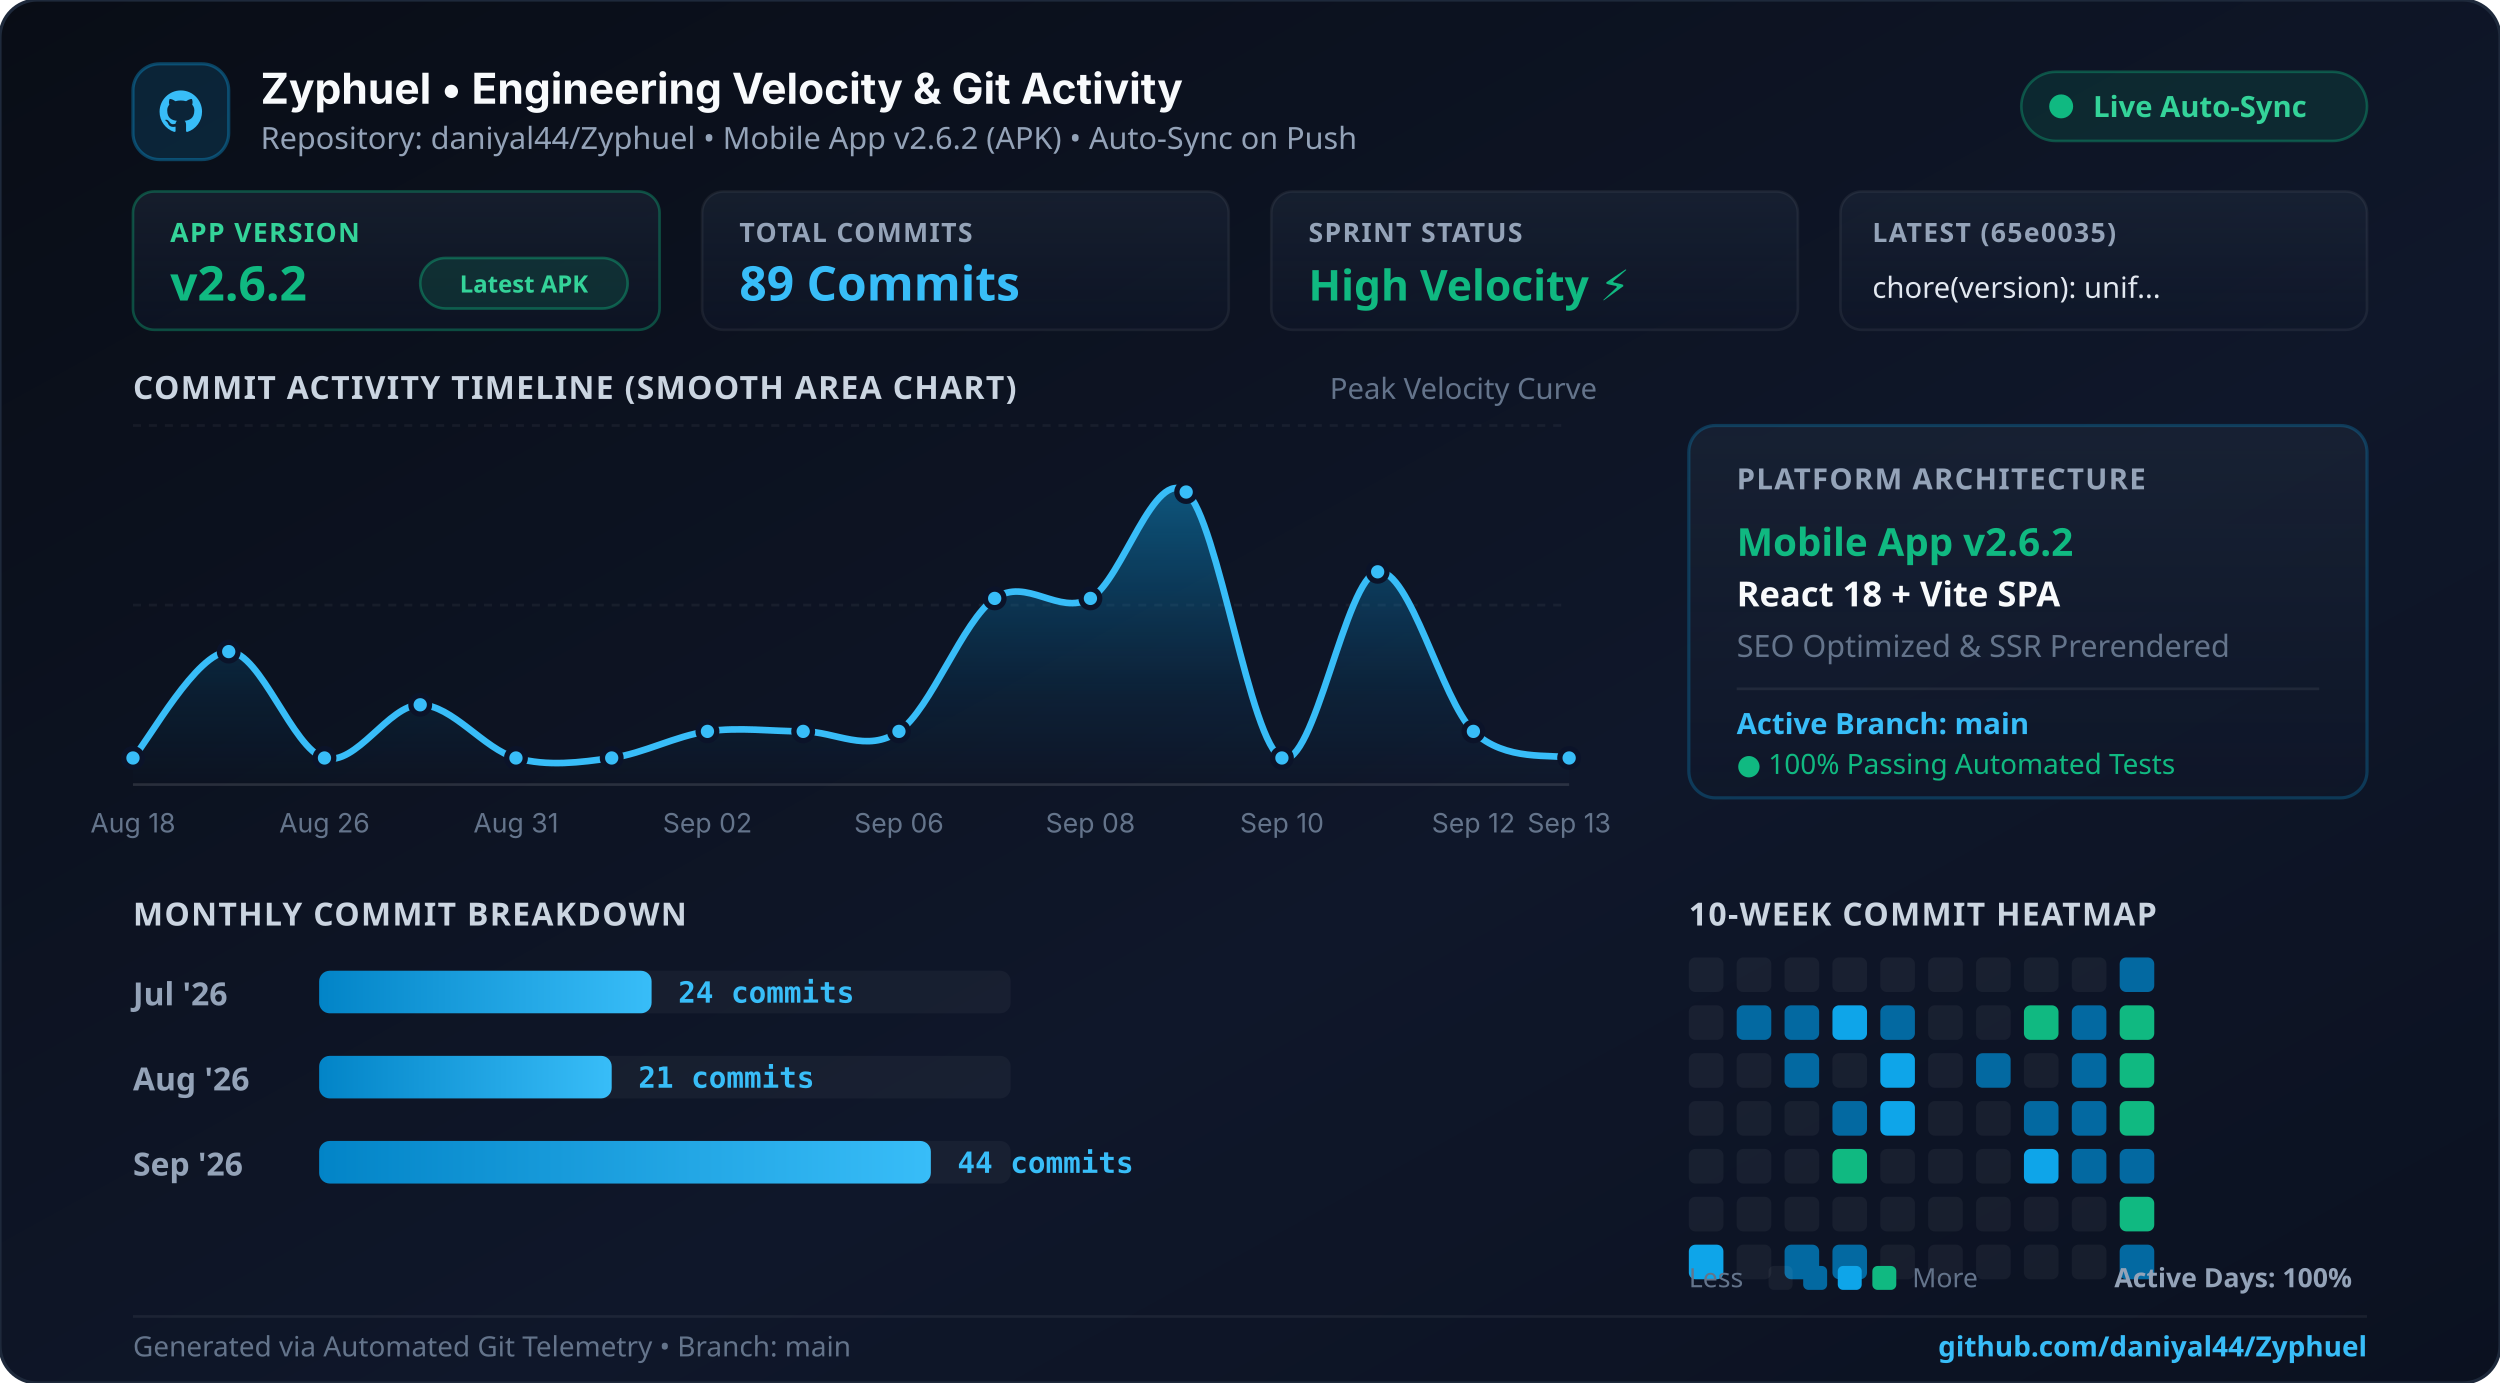
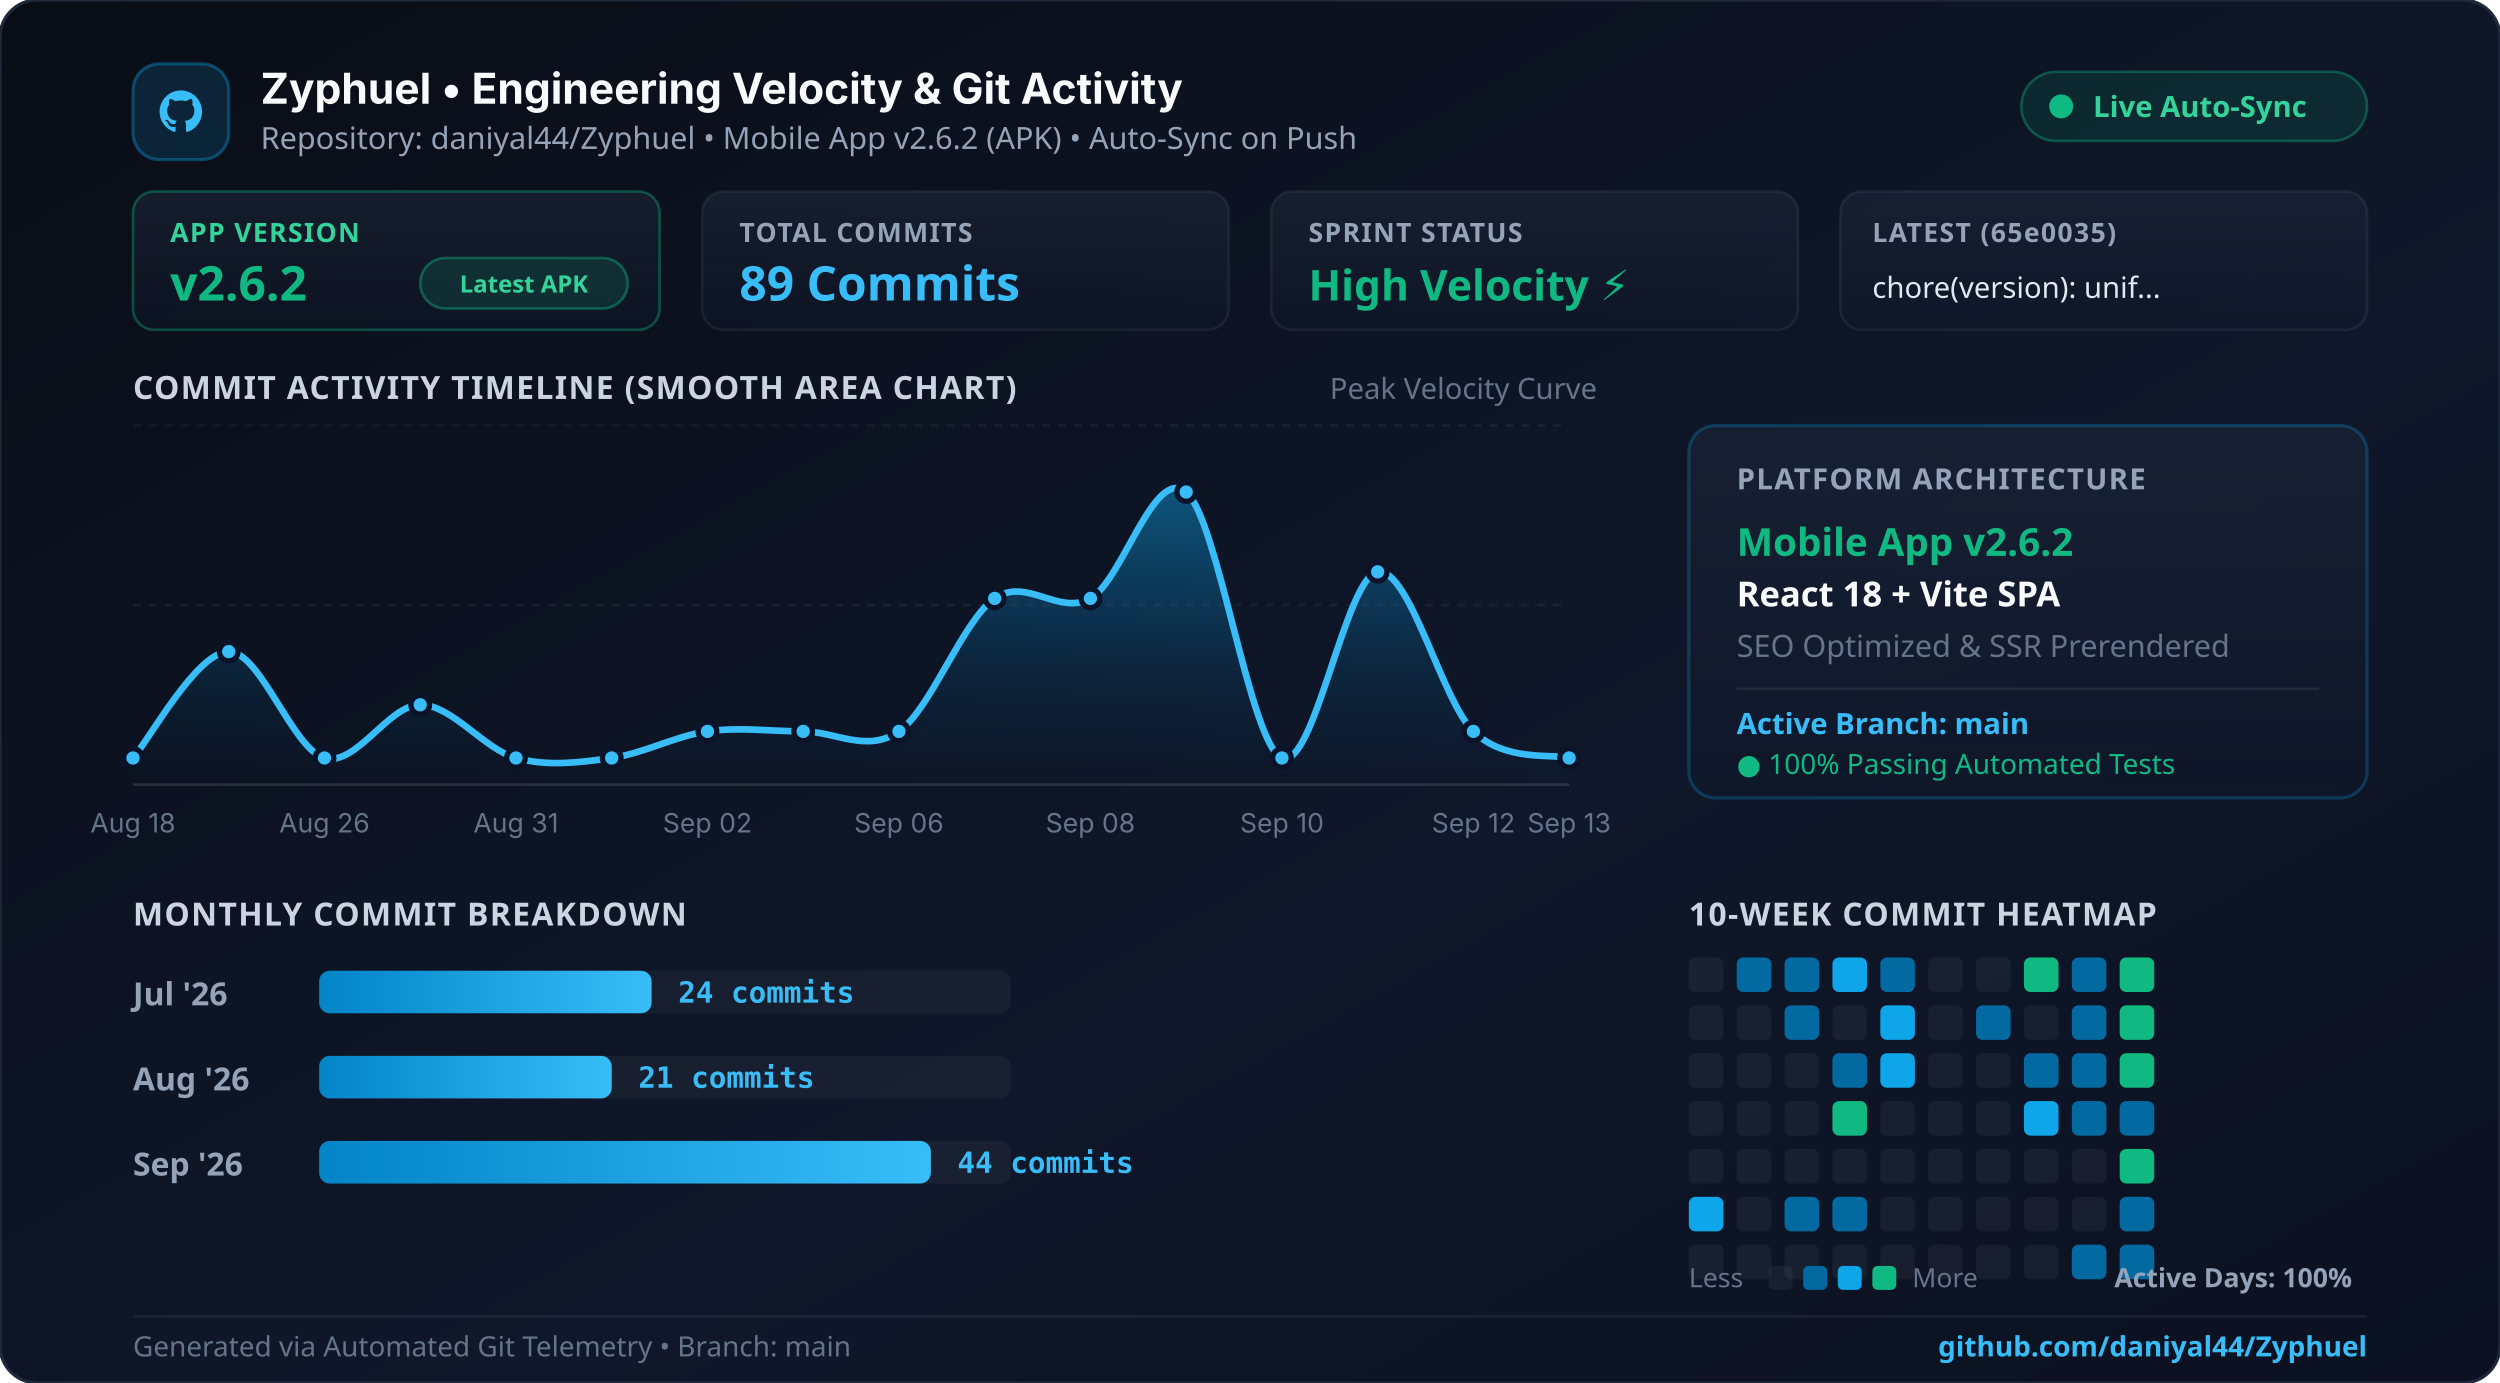
<svg xmlns="http://www.w3.org/2000/svg" width="940" height="520" viewBox="0 0 940 520" fill="none">
  <defs>
    <linearGradient id="bgGrad" x1="0%" y1="0%" x2="100%" y2="100%">
      <stop offset="0%" stop-color="#090d16" />
      <stop offset="60%" stop-color="#0f172a" />
      <stop offset="100%" stop-color="#0b1120" />
    </linearGradient>
    <linearGradient id="cardGrad" x1="0%" y1="0%" x2="0%" y2="100%">
      <stop offset="0%" stop-color="rgba(30, 41, 59, 0.55)" />
      <stop offset="100%" stop-color="rgba(15, 23, 42, 0.45)" />
    </linearGradient>
    <linearGradient id="areaGrad" x1="0%" y1="0%" x2="0%" y2="100%">
      <stop offset="0%" stop-color="#0ea5e9" stop-opacity="0.45" />
      <stop offset="70%" stop-color="#0284c7" stop-opacity="0.1" />
      <stop offset="100%" stop-color="#0284c7" stop-opacity="0.0" />
    </linearGradient>
    <linearGradient id="cyanGrad" x1="0%" y1="0%" x2="100%" y2="0%">
      <stop offset="0%" stop-color="#0284c7" />
      <stop offset="100%" stop-color="#38bdf8" />
    </linearGradient>
    <linearGradient id="topGlow" x1="0%" y1="0%" x2="100%" y2="0%">
      <stop offset="0%" stop-color="#0284c7" stop-opacity="0" />
      <stop offset="40%" stop-color="#38bdf8" stop-opacity="0.9" />
      <stop offset="70%" stop-color="#10b981" stop-opacity="0.8" />
      <stop offset="100%" stop-color="#10b981" stop-opacity="0" />
    </linearGradient>
  </defs>
  <rect width="940" height="520" rx="14" fill="url(#bgGrad)" stroke="#1e293b" stroke-width="1.2" />
  <line x1="60" y1="1.5" x2="880" y2="1.5" stroke="url(#topGlow)" stroke-width="2.5" />
  <g transform="translate(50, 24)">
    <rect width="36" height="36" rx="10" fill="rgba(14, 165, 233, 0.15)" stroke="rgba(14, 165, 233, 0.35)" stroke-width="1.2" />
    <path d="M18 10 C13.58 10 10 13.58 10 18 C10 21.54 12.29 24.53 15.47 25.59 C15.87 25.66 16.02 25.42 16.02 25.21 C16.02 25.02 16.01 24.39 16.01 23.63 C13.79 24.11 13.32 22.68 13.32 22.68 C12.95 21.76 12.43 21.51 12.43 21.51 C11.71 21.01 12.49 21.02 12.49 21.02 C13.28 21.08 13.7 21.84 13.7 21.84 C14.41 23.05 15.56 22.7 16.01 22.5 C16.08 21.99 16.29 21.63 16.51 21.43 C14.73 21.23 12.87 20.54 12.87 17.48 C12.87 16.61 13.18 15.9 13.69 15.34 C13.61 15.14 13.33 14.33 13.77 13.23 C13.77 13.23 14.44 13.01 15.97 14.05 C16.61 13.87 17.29 13.78 17.97 13.78 C18.65 13.78 19.33 13.87 19.97 14.05 C21.5 13.01 22.17 13.23 22.17 13.23 C22.61 14.33 22.33 15.14 22.25 15.34 C22.77 15.9 23.07 16.61 23.07 17.48 C23.07 20.55 21.2 21.23 19.42 21.43 C19.7 21.68 19.96 22.16 19.96 22.9 C19.96 23.95 19.95 24.8 19.95 25.21 C19.95 25.42 20.1 25.67 20.5 25.59 C23.68 24.53 25.97 21.54 25.97 18 C25.97 13.58 22.39 10 18 10 Z" fill="#38bdf8" />
    <text x="48" y="15" fill="#f8fafc" font-family="system-ui, -apple-system, sans-serif" font-size="16" font-weight="700">Zyphuel • Engineering Velocity &amp; Git Activity</text>
    <text x="48" y="32" fill="#94a3b8" font-family="system-ui, sans-serif" font-size="11.5">Repository: daniyal44/Zyphuel • Mobile App v2.6.2 (APK) • Auto-Sync on Push</text>
    <rect x="710" y="3" width="130" height="26" rx="13" fill="rgba(16, 185, 129, 0.12)" stroke="rgba(16, 185, 129, 0.35)" stroke-width="1" />
    <circle cx="725" cy="16" r="4.5" fill="#10b981" />
    <text x="737" y="20" fill="#34d399" font-family="system-ui, sans-serif" font-size="11" font-weight="700">Live Auto-Sync</text>
  </g>
  <g transform="translate(50, 72)">
    <rect x="0" y="0" width="198" height="52" rx="8" fill="url(#cardGrad)" stroke="rgba(16, 185, 129, 0.35)" />
    <text x="14" y="19" fill="#34d399" font-family="system-ui, sans-serif" font-size="10" font-weight="700" letter-spacing="0.5">APP VERSION</text>
    <text x="14" y="41" fill="#10b981" font-family="system-ui, sans-serif" font-size="18" font-weight="800">v2.6.2</text>
    <rect x="108" y="25" width="78" height="19" rx="9.5" fill="rgba(16, 185, 129, 0.15)" stroke="rgba(16, 185, 129, 0.4)" stroke-width="1" />
    <text x="147" y="38" fill="#34d399" font-family="system-ui, sans-serif" font-size="9" font-weight="700" text-anchor="middle">Latest APK</text>
    <rect x="214" y="0" width="198" height="52" rx="8" fill="url(#cardGrad)" stroke="rgba(255,255,255,0.06)" />
    <text x="228" y="19" fill="#94a3b8" font-family="system-ui, sans-serif" font-size="10" font-weight="700" letter-spacing="0.5">TOTAL COMMITS</text>
    <text x="228" y="41" fill="#38bdf8" font-family="system-ui, sans-serif" font-size="18" font-weight="800">89 Commits</text>
    <rect x="428" y="0" width="198" height="52" rx="8" fill="url(#cardGrad)" stroke="rgba(255,255,255,0.06)" />
    <text x="442" y="19" fill="#94a3b8" font-family="system-ui, sans-serif" font-size="10" font-weight="700" letter-spacing="0.5">SPRINT STATUS</text>
    <text x="442" y="41" fill="#10b981" font-family="system-ui, sans-serif" font-size="16" font-weight="800">High Velocity ⚡</text>
    <rect x="642" y="0" width="198" height="52" rx="8" fill="url(#cardGrad)" stroke="rgba(255,255,255,0.06)" />
    <text x="654" y="19" fill="#94a3b8" font-family="system-ui, sans-serif" font-size="10" font-weight="700" letter-spacing="0.5">LATEST (65e0035)</text>
    <text x="654" y="40" fill="#e2e8f0" font-family="system-ui, sans-serif" font-size="11" font-weight="500">chore(version): unif...</text>
  </g>
  <text x="50" y="150" fill="#cbd5e1" font-family="system-ui, sans-serif" font-size="12" font-weight="700" letter-spacing="0.5">COMMIT ACTIVITY TIMELINE (SMOOTH AREA CHART)</text>
  <text x="500" y="150" fill="#64748b" font-family="system-ui, sans-serif" font-size="11">Peak Velocity Curve</text>
  <line x1="50" y1="160" x2="590" y2="160" stroke="rgba(255,255,255,0.05)" stroke-dasharray="3 3" />
  <line x1="50" y1="227.5" x2="590" y2="227.5" stroke="rgba(255,255,255,0.05)" stroke-dasharray="3 3" />
  <line x1="50" y1="295" x2="590" y2="295" stroke="rgba(255,255,255,0.12)" />
  <path d="M 50.0 285.0 C 56.0 278.3, 74.0 245.0, 86.0 245.0 C 98.0 245.0, 110.0 281.7, 122.0 285.0 C 134.0 288.3, 146.0 265.0, 158.0 265.0 C 170.0 265.0, 182.0 281.7, 194.0 285.0 C 206.0 288.3, 218.0 286.7, 230.0 285.0 C 242.0 283.3, 254.0 276.7, 266.0 275.0 C 278.0 273.3, 290.0 275.0, 302.0 275.0 C 314.0 275.0, 326.0 283.3, 338.0 275.0 C 350.0 266.7, 362.0 233.3, 374.0 225.0 C 386.0 216.7, 398.0 231.7, 410.0 225.0 C 422.0 218.3, 434.0 175.0, 446.0 185.0 C 458.0 195.0, 470.0 280.0, 482.0 285.0 C 494.0 290.0, 506.0 216.7, 518.0 215.0 C 530.0 213.3, 542.0 263.3, 554.0 275.0 C 566.0 286.7, 584.0 283.3, 590.0 285.0 L 590.0 295.0 L 50.0 295.0 Z" fill="url(#areaGrad)" />
  <path d="M 50.0 285.0 C 56.0 278.3, 74.0 245.0, 86.0 245.0 C 98.0 245.0, 110.0 281.7, 122.0 285.0 C 134.0 288.3, 146.0 265.0, 158.0 265.0 C 170.0 265.0, 182.0 281.7, 194.0 285.0 C 206.0 288.3, 218.0 286.7, 230.0 285.0 C 242.0 283.3, 254.0 276.7, 266.0 275.0 C 278.0 273.3, 290.0 275.0, 302.0 275.0 C 314.0 275.0, 326.0 283.3, 338.0 275.0 C 350.0 266.7, 362.0 233.3, 374.0 225.0 C 386.0 216.7, 398.0 231.7, 410.0 225.0 C 422.0 218.3, 434.0 175.0, 446.0 185.0 C 458.0 195.0, 470.0 280.0, 482.0 285.0 C 494.0 290.0, 506.0 216.7, 518.0 215.0 C 530.0 213.3, 542.0 263.3, 554.0 275.0 C 566.0 286.7, 584.0 283.3, 590.0 285.0" fill="none" stroke="#38bdf8" stroke-width="2.5" stroke-linecap="round" />
  <circle cx="50.0" cy="285.0" r="3.5" fill="#38bdf8" stroke="#0b1329" stroke-width="2" />
  <text x="50.0" y="313" fill="#64748b" font-family="system-ui, -apple-system, sans-serif" font-size="10" text-anchor="middle">Aug 18</text>
  <circle cx="86.0" cy="245.0" r="3.5" fill="#38bdf8" stroke="#0b1329" stroke-width="2" />
  <circle cx="122.0" cy="285.0" r="3.5" fill="#38bdf8" stroke="#0b1329" stroke-width="2" />
  <text x="122.0" y="313" fill="#64748b" font-family="system-ui, -apple-system, sans-serif" font-size="10" text-anchor="middle">Aug 26</text>
  <circle cx="158.0" cy="265.0" r="3.5" fill="#38bdf8" stroke="#0b1329" stroke-width="2" />
  <circle cx="194.0" cy="285.0" r="3.5" fill="#38bdf8" stroke="#0b1329" stroke-width="2" />
  <text x="194.0" y="313" fill="#64748b" font-family="system-ui, -apple-system, sans-serif" font-size="10" text-anchor="middle">Aug 31</text>
  <circle cx="230.0" cy="285.0" r="3.5" fill="#38bdf8" stroke="#0b1329" stroke-width="2" />
  <circle cx="266.0" cy="275.0" r="3.5" fill="#38bdf8" stroke="#0b1329" stroke-width="2" />
  <text x="266.0" y="313" fill="#64748b" font-family="system-ui, -apple-system, sans-serif" font-size="10" text-anchor="middle">Sep 02</text>
  <circle cx="302.0" cy="275.0" r="3.5" fill="#38bdf8" stroke="#0b1329" stroke-width="2" />
  <circle cx="338.0" cy="275.0" r="3.5" fill="#38bdf8" stroke="#0b1329" stroke-width="2" />
  <text x="338.0" y="313" fill="#64748b" font-family="system-ui, -apple-system, sans-serif" font-size="10" text-anchor="middle">Sep 06</text>
  <circle cx="374.0" cy="225.0" r="3.5" fill="#38bdf8" stroke="#0b1329" stroke-width="2" />
  <circle cx="410.0" cy="225.0" r="3.5" fill="#38bdf8" stroke="#0b1329" stroke-width="2" />
  <text x="410.0" y="313" fill="#64748b" font-family="system-ui, -apple-system, sans-serif" font-size="10" text-anchor="middle">Sep 08</text>
  <circle cx="446.0" cy="185.0" r="3.5" fill="#38bdf8" stroke="#0b1329" stroke-width="2" />
  <circle cx="482.0" cy="285.0" r="3.5" fill="#38bdf8" stroke="#0b1329" stroke-width="2" />
  <text x="482.0" y="313" fill="#64748b" font-family="system-ui, -apple-system, sans-serif" font-size="10" text-anchor="middle">Sep 10</text>
  <circle cx="518.0" cy="215.0" r="3.5" fill="#38bdf8" stroke="#0b1329" stroke-width="2" />
  <circle cx="554.0" cy="275.0" r="3.5" fill="#38bdf8" stroke="#0b1329" stroke-width="2" />
  <text x="554.0" y="313" fill="#64748b" font-family="system-ui, -apple-system, sans-serif" font-size="10" text-anchor="middle">Sep 12</text>
  <circle cx="590.0" cy="285.0" r="3.5" fill="#38bdf8" stroke="#0b1329" stroke-width="2" />
  <text x="590.0" y="313" fill="#64748b" font-family="system-ui, -apple-system, sans-serif" font-size="10" text-anchor="middle">Sep 13</text>
  <g transform="translate(635, 160)">
    <rect width="255" height="140" rx="10" fill="url(#cardGrad)" stroke="rgba(14, 165, 233, 0.25)" stroke-width="1.2" />
    <text x="18" y="24" fill="#94a3b8" font-family="system-ui, sans-serif" font-size="11" font-weight="700" letter-spacing="0.5">PLATFORM ARCHITECTURE</text>
    <text x="18" y="49" fill="#10b981" font-family="system-ui, sans-serif" font-size="14.5" font-weight="700">Mobile App v2.6.2</text>
    <text x="18" y="68" fill="#f8fafc" font-family="system-ui, sans-serif" font-size="13" font-weight="600">React 18 + Vite SPA</text>
    <text x="18" y="87" fill="#64748b" font-family="system-ui, sans-serif" font-size="11.5">SEO Optimized &amp; SSR Prerendered</text>
    <line x1="18" y1="99" x2="237" y2="99" stroke="rgba(255,255,255,0.07)" />
    <text x="18" y="116" fill="#38bdf8" font-family="system-ui, sans-serif" font-size="11" font-weight="600">Active Branch: main</text>
    <text x="18" y="131" fill="#10b981" font-family="system-ui, sans-serif" font-size="10.5">● 100% Passing Automated Tests</text>
  </g>
  <text x="50" y="348" fill="#cbd5e1" font-family="system-ui, sans-serif" font-size="12" font-weight="700" letter-spacing="0.5">MONTHLY COMMIT BREAKDOWN</text>
  <text x="635" y="348" fill="#cbd5e1" font-family="system-ui, sans-serif" font-size="12" font-weight="700" letter-spacing="0.5">10-WEEK COMMIT HEATMAP</text>
  <text x="50" y="378" fill="#94a3b8" font-family="system-ui, sans-serif" font-size="12" font-weight="600">Jul '26</text>
  <rect x="120" y="365" width="260" height="16" rx="4" fill="rgba(255,255,255,0.04)" />
  <rect x="120" y="365" width="125" height="16" rx="4" fill="url(#cyanGrad)" />
  <text x="255" y="377" fill="#38bdf8" font-family="monospace" font-size="11" font-weight="700">24 commits</text>
  <text x="50" y="410" fill="#94a3b8" font-family="system-ui, sans-serif" font-size="12" font-weight="600">Aug '26</text>
  <rect x="120" y="397" width="260" height="16" rx="4" fill="rgba(255,255,255,0.04)" />
  <rect x="120" y="397" width="110" height="16" rx="4" fill="url(#cyanGrad)" />
  <text x="240" y="409" fill="#38bdf8" font-family="monospace" font-size="11" font-weight="700">21 commits</text>
  <text x="50" y="442" fill="#94a3b8" font-family="system-ui, sans-serif" font-size="12" font-weight="600">Sep '26</text>
  <rect x="120" y="429" width="260" height="16" rx="4" fill="rgba(255,255,255,0.04)" />
  <rect x="120" y="429" width="230" height="16" rx="4" fill="url(#cyanGrad)" />
  <text x="360" y="441" fill="#38bdf8" font-family="monospace" font-size="11" font-weight="700">44 commits</text>
  <g>
    <rect x="635" y="360" width="13" height="13" rx="2.5" fill="rgba(255,255,255,0.05)" />
    <rect x="635" y="378" width="13" height="13" rx="2.5" fill="rgba(255,255,255,0.05)" />
    <rect x="635" y="396" width="13" height="13" rx="2.5" fill="rgba(255,255,255,0.05)" />
    <rect x="635" y="414" width="13" height="13" rx="2.5" fill="rgba(255,255,255,0.05)" />
    <rect x="635" y="432" width="13" height="13" rx="2.5" fill="rgba(255,255,255,0.05)" />
-     <rect x="635" y="450" width="13" height="13" rx="2.5" fill="rgba(255,255,255,0.05)" />
-     <rect x="635" y="468" width="13" height="13" rx="2.5" fill="#0ea5e9" />
-     <rect x="653" y="360" width="13" height="13" rx="2.5" fill="rgba(255,255,255,0.05)" />
-     <rect x="653" y="378" width="13" height="13" rx="2.5" fill="#0369a1" />
+     <rect x="635" y="450" width="13" height="13" rx="2.5" fill="#0ea5e9" />
+     <rect x="635" y="468" width="13" height="13" rx="2.5" fill="rgba(255,255,255,0.05)" />
+     <rect x="653" y="360" width="13" height="13" rx="2.5" fill="#0369a1" />
+     <rect x="653" y="378" width="13" height="13" rx="2.5" fill="rgba(255,255,255,0.05)" />
    <rect x="653" y="396" width="13" height="13" rx="2.5" fill="rgba(255,255,255,0.05)" />
    <rect x="653" y="414" width="13" height="13" rx="2.5" fill="rgba(255,255,255,0.05)" />
    <rect x="653" y="432" width="13" height="13" rx="2.5" fill="rgba(255,255,255,0.05)" />
    <rect x="653" y="450" width="13" height="13" rx="2.5" fill="rgba(255,255,255,0.05)" />
    <rect x="653" y="468" width="13" height="13" rx="2.5" fill="rgba(255,255,255,0.05)" />
-     <rect x="671" y="360" width="13" height="13" rx="2.5" fill="rgba(255,255,255,0.05)" />
+     <rect x="671" y="360" width="13" height="13" rx="2.5" fill="#0369a1" />
    <rect x="671" y="378" width="13" height="13" rx="2.5" fill="#0369a1" />
-     <rect x="671" y="396" width="13" height="13" rx="2.5" fill="#0369a1" />
+     <rect x="671" y="396" width="13" height="13" rx="2.5" fill="rgba(255,255,255,0.05)" />
    <rect x="671" y="414" width="13" height="13" rx="2.5" fill="rgba(255,255,255,0.05)" />
    <rect x="671" y="432" width="13" height="13" rx="2.5" fill="rgba(255,255,255,0.05)" />
-     <rect x="671" y="450" width="13" height="13" rx="2.5" fill="rgba(255,255,255,0.05)" />
-     <rect x="671" y="468" width="13" height="13" rx="2.5" fill="#0369a1" />
-     <rect x="689" y="360" width="13" height="13" rx="2.5" fill="rgba(255,255,255,0.05)" />
-     <rect x="689" y="378" width="13" height="13" rx="2.5" fill="#0ea5e9" />
-     <rect x="689" y="396" width="13" height="13" rx="2.5" fill="rgba(255,255,255,0.05)" />
-     <rect x="689" y="414" width="13" height="13" rx="2.5" fill="#0369a1" />
-     <rect x="689" y="432" width="13" height="13" rx="2.5" fill="#10b981" />
-     <rect x="689" y="450" width="13" height="13" rx="2.5" fill="rgba(255,255,255,0.05)" />
-     <rect x="689" y="468" width="13" height="13" rx="2.5" fill="#0369a1" />
-     <rect x="707" y="360" width="13" height="13" rx="2.5" fill="rgba(255,255,255,0.05)" />
-     <rect x="707" y="378" width="13" height="13" rx="2.5" fill="#0369a1" />
+     <rect x="671" y="450" width="13" height="13" rx="2.5" fill="#0369a1" />
+     <rect x="671" y="468" width="13" height="13" rx="2.5" fill="rgba(255,255,255,0.05)" />
+     <rect x="689" y="360" width="13" height="13" rx="2.5" fill="#0ea5e9" />
+     <rect x="689" y="378" width="13" height="13" rx="2.5" fill="rgba(255,255,255,0.05)" />
+     <rect x="689" y="396" width="13" height="13" rx="2.5" fill="#0369a1" />
+     <rect x="689" y="414" width="13" height="13" rx="2.5" fill="#10b981" />
+     <rect x="689" y="432" width="13" height="13" rx="2.5" fill="rgba(255,255,255,0.05)" />
+     <rect x="689" y="450" width="13" height="13" rx="2.5" fill="#0369a1" />
+     <rect x="689" y="468" width="13" height="13" rx="2.5" fill="rgba(255,255,255,0.05)" />
+     <rect x="707" y="360" width="13" height="13" rx="2.5" fill="#0369a1" />
+     <rect x="707" y="378" width="13" height="13" rx="2.5" fill="#0ea5e9" />
    <rect x="707" y="396" width="13" height="13" rx="2.5" fill="#0ea5e9" />
-     <rect x="707" y="414" width="13" height="13" rx="2.5" fill="#0ea5e9" />
+     <rect x="707" y="414" width="13" height="13" rx="2.5" fill="rgba(255,255,255,0.05)" />
    <rect x="707" y="432" width="13" height="13" rx="2.5" fill="rgba(255,255,255,0.05)" />
    <rect x="707" y="450" width="13" height="13" rx="2.5" fill="rgba(255,255,255,0.05)" />
    <rect x="707" y="468" width="13" height="13" rx="2.5" fill="rgba(255,255,255,0.05)" />
    <rect x="725" y="360" width="13" height="13" rx="2.5" fill="rgba(255,255,255,0.05)" />
    <rect x="725" y="378" width="13" height="13" rx="2.5" fill="rgba(255,255,255,0.05)" />
    <rect x="725" y="396" width="13" height="13" rx="2.5" fill="rgba(255,255,255,0.05)" />
    <rect x="725" y="414" width="13" height="13" rx="2.5" fill="rgba(255,255,255,0.05)" />
    <rect x="725" y="432" width="13" height="13" rx="2.5" fill="rgba(255,255,255,0.05)" />
    <rect x="725" y="450" width="13" height="13" rx="2.5" fill="rgba(255,255,255,0.05)" />
    <rect x="725" y="468" width="13" height="13" rx="2.5" fill="rgba(255,255,255,0.05)" />
    <rect x="743" y="360" width="13" height="13" rx="2.5" fill="rgba(255,255,255,0.05)" />
-     <rect x="743" y="378" width="13" height="13" rx="2.5" fill="rgba(255,255,255,0.05)" />
-     <rect x="743" y="396" width="13" height="13" rx="2.5" fill="#0369a1" />
+     <rect x="743" y="378" width="13" height="13" rx="2.5" fill="#0369a1" />
+     <rect x="743" y="396" width="13" height="13" rx="2.5" fill="rgba(255,255,255,0.05)" />
    <rect x="743" y="414" width="13" height="13" rx="2.5" fill="rgba(255,255,255,0.05)" />
    <rect x="743" y="432" width="13" height="13" rx="2.5" fill="rgba(255,255,255,0.05)" />
    <rect x="743" y="450" width="13" height="13" rx="2.5" fill="rgba(255,255,255,0.05)" />
    <rect x="743" y="468" width="13" height="13" rx="2.5" fill="rgba(255,255,255,0.05)" />
-     <rect x="761" y="360" width="13" height="13" rx="2.5" fill="rgba(255,255,255,0.05)" />
-     <rect x="761" y="378" width="13" height="13" rx="2.5" fill="#10b981" />
-     <rect x="761" y="396" width="13" height="13" rx="2.5" fill="rgba(255,255,255,0.05)" />
-     <rect x="761" y="414" width="13" height="13" rx="2.5" fill="#0369a1" />
-     <rect x="761" y="432" width="13" height="13" rx="2.5" fill="#0ea5e9" />
+     <rect x="761" y="360" width="13" height="13" rx="2.5" fill="#10b981" />
+     <rect x="761" y="378" width="13" height="13" rx="2.5" fill="rgba(255,255,255,0.05)" />
+     <rect x="761" y="396" width="13" height="13" rx="2.5" fill="#0369a1" />
+     <rect x="761" y="414" width="13" height="13" rx="2.5" fill="#0ea5e9" />
+     <rect x="761" y="432" width="13" height="13" rx="2.5" fill="rgba(255,255,255,0.05)" />
    <rect x="761" y="450" width="13" height="13" rx="2.5" fill="rgba(255,255,255,0.05)" />
    <rect x="761" y="468" width="13" height="13" rx="2.5" fill="rgba(255,255,255,0.05)" />
-     <rect x="779" y="360" width="13" height="13" rx="2.5" fill="rgba(255,255,255,0.05)" />
+     <rect x="779" y="360" width="13" height="13" rx="2.5" fill="#0369a1" />
    <rect x="779" y="378" width="13" height="13" rx="2.5" fill="#0369a1" />
    <rect x="779" y="396" width="13" height="13" rx="2.5" fill="#0369a1" />
    <rect x="779" y="414" width="13" height="13" rx="2.5" fill="#0369a1" />
-     <rect x="779" y="432" width="13" height="13" rx="2.5" fill="#0369a1" />
+     <rect x="779" y="432" width="13" height="13" rx="2.5" fill="rgba(255,255,255,0.05)" />
    <rect x="779" y="450" width="13" height="13" rx="2.5" fill="rgba(255,255,255,0.05)" />
-     <rect x="779" y="468" width="13" height="13" rx="2.5" fill="rgba(255,255,255,0.05)" />
-     <rect x="797" y="360" width="13" height="13" rx="2.5" fill="#0369a1" />
+     <rect x="779" y="468" width="13" height="13" rx="2.5" fill="#0369a1" />
+     <rect x="797" y="360" width="13" height="13" rx="2.5" fill="#10b981" />
    <rect x="797" y="378" width="13" height="13" rx="2.5" fill="#10b981" />
    <rect x="797" y="396" width="13" height="13" rx="2.5" fill="#10b981" />
-     <rect x="797" y="414" width="13" height="13" rx="2.5" fill="#10b981" />
-     <rect x="797" y="432" width="13" height="13" rx="2.5" fill="#0369a1" />
-     <rect x="797" y="450" width="13" height="13" rx="2.5" fill="#10b981" />
+     <rect x="797" y="414" width="13" height="13" rx="2.5" fill="#0369a1" />
+     <rect x="797" y="432" width="13" height="13" rx="2.5" fill="#10b981" />
+     <rect x="797" y="450" width="13" height="13" rx="2.5" fill="#0369a1" />
    <rect x="797" y="468" width="13" height="13" rx="2.5" fill="#0369a1" />
    <g transform="translate(635, 475)">
      <text x="0" y="9" fill="#64748b" font-family="system-ui, sans-serif" font-size="10">Less</text>
      <rect x="30" y="1" width="9" height="9" rx="2" fill="rgba(255,255,255,0.05)" />
      <rect x="43" y="1" width="9" height="9" rx="2" fill="#0369a1" />
      <rect x="56" y="1" width="9" height="9" rx="2" fill="#0ea5e9" />
      <rect x="69" y="1" width="9" height="9" rx="2" fill="#10b981" />
      <text x="84" y="9" fill="#64748b" font-family="system-ui, sans-serif" font-size="10">More</text>
      <text x="160" y="9" fill="#94a3b8" font-family="system-ui, sans-serif" font-size="10" font-weight="600">Active Days: 100%</text>
    </g>
  </g>
  <line x1="50" y1="495" x2="890" y2="495" stroke="rgba(255,255,255,0.06)" />
  <text x="50" y="510" fill="#64748b" font-family="system-ui, sans-serif" font-size="10.5">Generated via Automated Git Telemetry • Branch: main</text>
  <text x="890" y="510" fill="#38bdf8" font-family="system-ui, sans-serif" font-size="10.5" font-weight="600" text-anchor="end">github.com/daniyal44/Zyphuel</text>
</svg>
